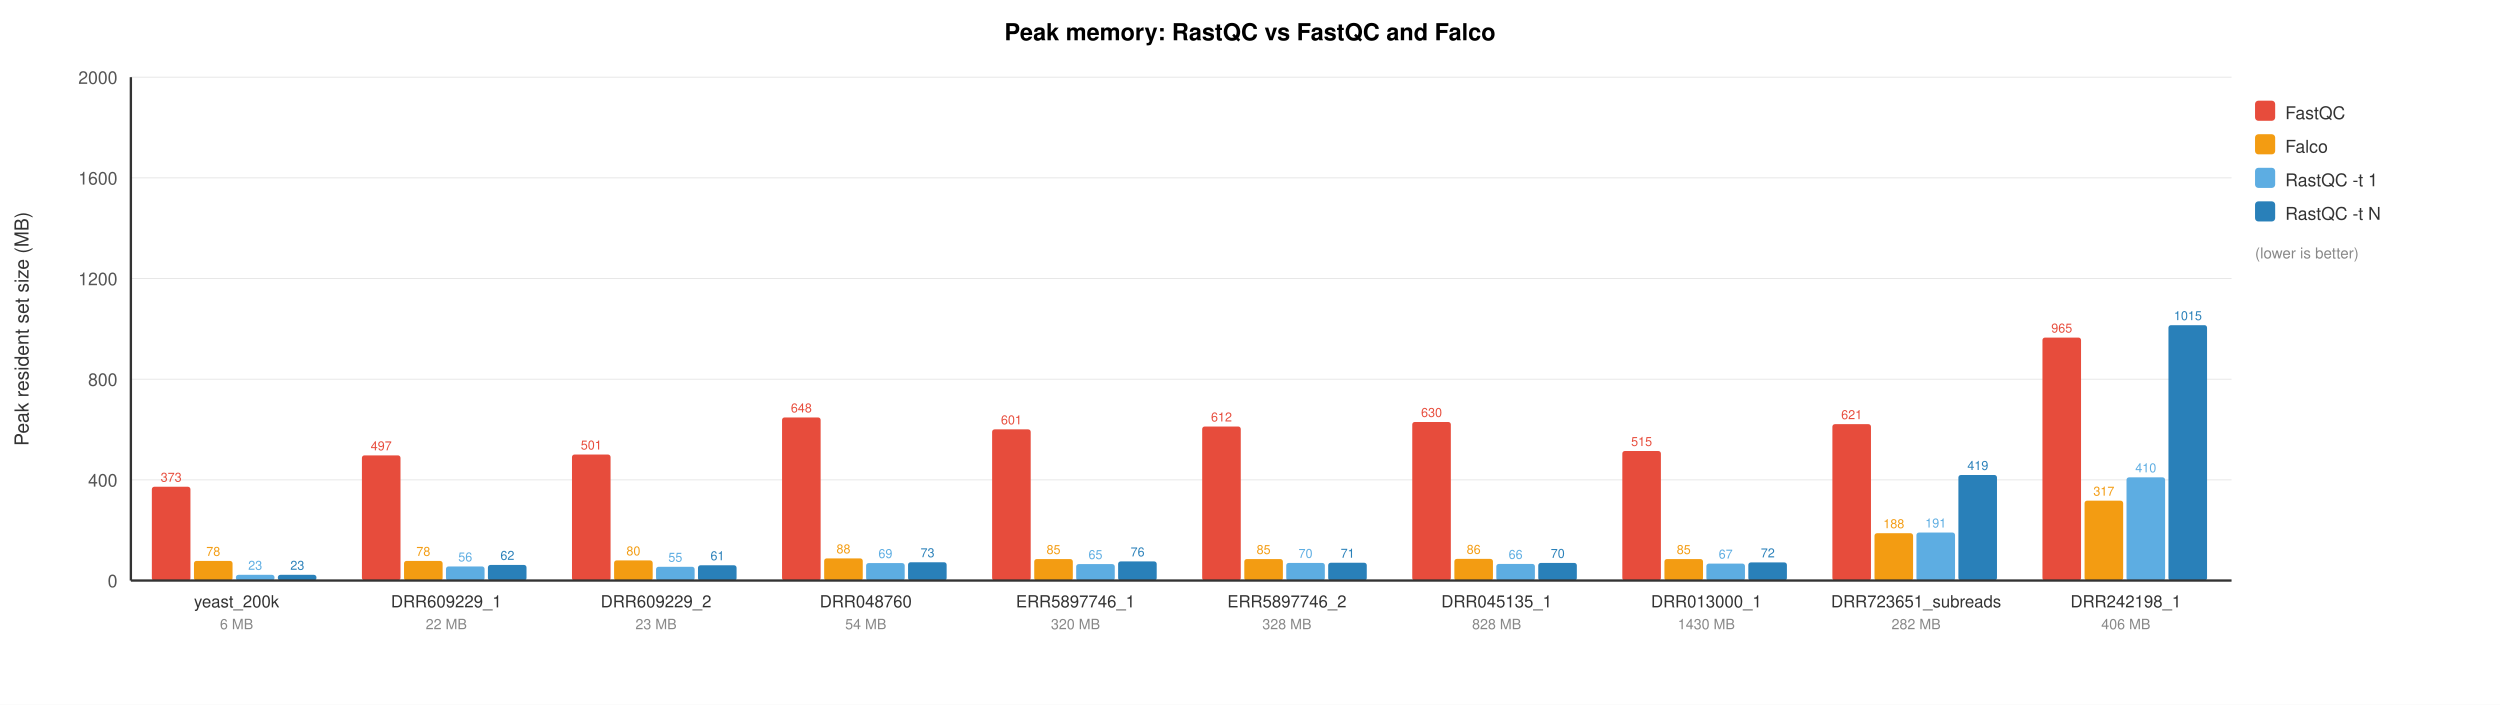
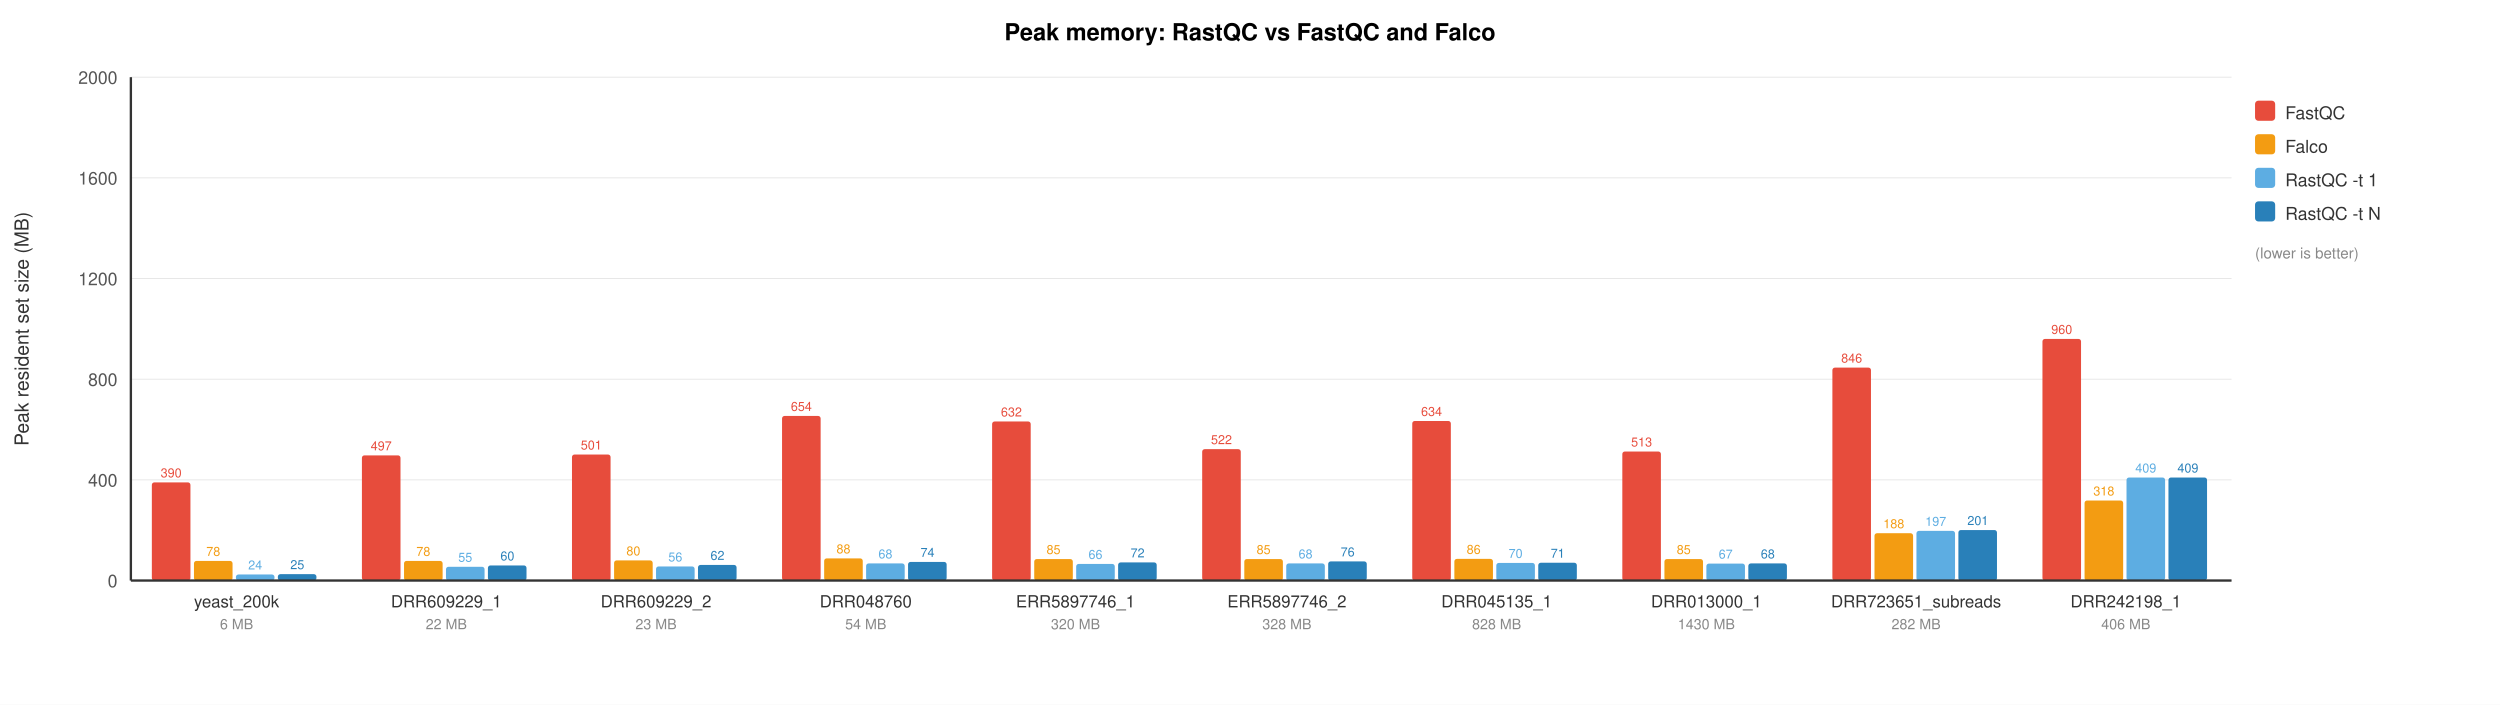
<svg xmlns="http://www.w3.org/2000/svg" viewBox="0 0 1490 420" font-family="Helvetica, Arial, sans-serif">
  <rect width="1490" height="420" fill="white" />
  <text x="745" y="24" text-anchor="middle" font-size="14" font-weight="bold">Peak memory: RastQC vs FastQC and Falco</text>
  <line x1="78" y1="346.0" x2="1330" y2="346.0" stroke="#e3e3e3" stroke-width="0.5" />
  <text x="70" y="350.0" text-anchor="end" font-size="10.5" fill="#555">0</text>
  <line x1="78" y1="286.0" x2="1330" y2="286.0" stroke="#e3e3e3" stroke-width="0.5" />
  <text x="70" y="290.0" text-anchor="end" font-size="10.5" fill="#555">400</text>
  <line x1="78" y1="226.0" x2="1330" y2="226.0" stroke="#e3e3e3" stroke-width="0.5" />
  <text x="70" y="230.0" text-anchor="end" font-size="10.5" fill="#555">800</text>
  <line x1="78" y1="166.0" x2="1330" y2="166.0" stroke="#e3e3e3" stroke-width="0.5" />
  <text x="70" y="170.0" text-anchor="end" font-size="10.5" fill="#555">1200</text>
  <line x1="78" y1="106.0" x2="1330" y2="106.0" stroke="#e3e3e3" stroke-width="0.5" />
  <text x="70" y="110.0" text-anchor="end" font-size="10.5" fill="#555">1600</text>
  <line x1="78" y1="46.0" x2="1330" y2="46.0" stroke="#e3e3e3" stroke-width="0.5" />
  <text x="70" y="50.0" text-anchor="end" font-size="10.5" fill="#555">2000</text>
-   <rect x="90.5" y="290.1" width="23.0" height="56.0" fill="#e74c3c" rx="1.5" />
-   <text x="102.0" y="287.1" text-anchor="middle" font-size="7.5" fill="#e74c3c">373</text>
+   <rect x="90.5" y="287.5" width="23.0" height="58.5" fill="#e74c3c" rx="1.5" />
+   <text x="102.0" y="284.5" text-anchor="middle" font-size="7.5" fill="#e74c3c">390</text>
  <rect x="115.6" y="334.3" width="23.0" height="11.7" fill="#f39c12" rx="1.5" />
  <text x="127.1" y="331.3" text-anchor="middle" font-size="7.5" fill="#f39c12">78</text>
-   <rect x="140.6" y="342.6" width="23.0" height="3.4" fill="#5dade2" rx="1.5" />
-   <text x="152.1" y="339.6" text-anchor="middle" font-size="7.5" fill="#5dade2">23</text>
-   <rect x="165.6" y="342.6" width="23.0" height="3.4" fill="#2980b9" rx="1.5" />
-   <text x="177.2" y="339.6" text-anchor="middle" font-size="7.5" fill="#2980b9">23</text>
+   <rect x="140.6" y="342.4" width="23.0" height="3.6" fill="#5dade2" rx="1.5" />
+   <text x="152.1" y="339.4" text-anchor="middle" font-size="7.5" fill="#5dade2">24</text>
+   <rect x="165.6" y="342.2" width="23.0" height="3.8" fill="#2980b9" rx="1.5" />
+   <text x="177.2" y="339.2" text-anchor="middle" font-size="7.5" fill="#2980b9">25</text>
  <text x="141" y="362" text-anchor="middle" font-size="10" fill="#333">yeast_200k</text>
  <text x="141" y="375" text-anchor="middle" font-size="8.5" fill="#888">6 MB</text>
  <rect x="215.7" y="271.4" width="23.0" height="74.5" fill="#e74c3c" rx="1.5" />
  <text x="227.2" y="268.4" text-anchor="middle" font-size="7.5" fill="#e74c3c">497</text>
  <rect x="240.8" y="334.3" width="23.0" height="11.7" fill="#f39c12" rx="1.5" />
  <text x="252.3" y="331.3" text-anchor="middle" font-size="7.5" fill="#f39c12">78</text>
-   <rect x="265.8" y="337.6" width="23.0" height="8.4" fill="#5dade2" rx="1.5" />
-   <text x="277.3" y="334.6" text-anchor="middle" font-size="7.5" fill="#5dade2">56</text>
-   <rect x="290.8" y="336.7" width="23.0" height="9.3" fill="#2980b9" rx="1.5" />
-   <text x="302.4" y="333.7" text-anchor="middle" font-size="7.5" fill="#2980b9">62</text>
+   <rect x="265.8" y="337.8" width="23.0" height="8.2" fill="#5dade2" rx="1.5" />
+   <text x="277.3" y="334.8" text-anchor="middle" font-size="7.5" fill="#5dade2">55</text>
+   <rect x="290.8" y="337.0" width="23.0" height="9.0" fill="#2980b9" rx="1.5" />
+   <text x="302.4" y="334.0" text-anchor="middle" font-size="7.5" fill="#2980b9">60</text>
  <text x="266" y="362" text-anchor="middle" font-size="10" fill="#333">DRR609229_1</text>
  <text x="266" y="375" text-anchor="middle" font-size="8.5" fill="#888">22 MB</text>
  <rect x="340.9" y="270.9" width="23.0" height="75.2" fill="#e74c3c" rx="1.5" />
  <text x="352.4" y="267.9" text-anchor="middle" font-size="7.5" fill="#e74c3c">501</text>
  <rect x="366.0" y="334.0" width="23.0" height="12.0" fill="#f39c12" rx="1.5" />
  <text x="377.5" y="331.0" text-anchor="middle" font-size="7.5" fill="#f39c12">80</text>
-   <rect x="391.0" y="337.8" width="23.0" height="8.2" fill="#5dade2" rx="1.5" />
-   <text x="402.5" y="334.8" text-anchor="middle" font-size="7.5" fill="#5dade2">55</text>
-   <rect x="416.0" y="336.9" width="23.0" height="9.2" fill="#2980b9" rx="1.5" />
-   <text x="427.6" y="333.9" text-anchor="middle" font-size="7.5" fill="#2980b9">61</text>
+   <rect x="391.0" y="337.6" width="23.0" height="8.4" fill="#5dade2" rx="1.5" />
+   <text x="402.5" y="334.6" text-anchor="middle" font-size="7.5" fill="#5dade2">56</text>
+   <rect x="416.0" y="336.7" width="23.0" height="9.3" fill="#2980b9" rx="1.5" />
+   <text x="427.6" y="333.7" text-anchor="middle" font-size="7.5" fill="#2980b9">62</text>
  <text x="391" y="362" text-anchor="middle" font-size="10" fill="#333">DRR609229_2</text>
  <text x="391" y="375" text-anchor="middle" font-size="8.5" fill="#888">23 MB</text>
-   <rect x="466.1" y="248.8" width="23.0" height="97.2" fill="#e74c3c" rx="1.5" />
-   <text x="477.6" y="245.8" text-anchor="middle" font-size="7.5" fill="#e74c3c">648</text>
+   <rect x="466.1" y="247.9" width="23.0" height="98.1" fill="#e74c3c" rx="1.5" />
+   <text x="477.6" y="244.9" text-anchor="middle" font-size="7.5" fill="#e74c3c">654</text>
  <rect x="491.2" y="332.8" width="23.0" height="13.2" fill="#f39c12" rx="1.5" />
  <text x="502.7" y="329.8" text-anchor="middle" font-size="7.5" fill="#f39c12">88</text>
-   <rect x="516.2" y="335.6" width="23.0" height="10.4" fill="#5dade2" rx="1.5" />
-   <text x="527.7" y="332.6" text-anchor="middle" font-size="7.5" fill="#5dade2">69</text>
-   <rect x="541.2" y="335.1" width="23.0" height="10.9" fill="#2980b9" rx="1.5" />
-   <text x="552.8" y="332.1" text-anchor="middle" font-size="7.5" fill="#2980b9">73</text>
+   <rect x="516.2" y="335.8" width="23.0" height="10.2" fill="#5dade2" rx="1.5" />
+   <text x="527.7" y="332.8" text-anchor="middle" font-size="7.5" fill="#5dade2">68</text>
+   <rect x="541.2" y="334.9" width="23.0" height="11.1" fill="#2980b9" rx="1.5" />
+   <text x="552.8" y="331.9" text-anchor="middle" font-size="7.5" fill="#2980b9">74</text>
  <text x="516" y="362" text-anchor="middle" font-size="10" fill="#333">DRR048760</text>
  <text x="516" y="375" text-anchor="middle" font-size="8.5" fill="#888">54 MB</text>
-   <rect x="591.3" y="255.9" width="23.0" height="90.1" fill="#e74c3c" rx="1.5" />
-   <text x="602.8" y="252.9" text-anchor="middle" font-size="7.5" fill="#e74c3c">601</text>
+   <rect x="591.3" y="251.2" width="23.0" height="94.8" fill="#e74c3c" rx="1.5" />
+   <text x="602.8" y="248.2" text-anchor="middle" font-size="7.5" fill="#e74c3c">632</text>
  <rect x="616.4" y="333.2" width="23.0" height="12.8" fill="#f39c12" rx="1.5" />
  <text x="627.9" y="330.2" text-anchor="middle" font-size="7.5" fill="#f39c12">85</text>
-   <rect x="641.4" y="336.2" width="23.0" height="9.8" fill="#5dade2" rx="1.5" />
-   <text x="652.9" y="333.2" text-anchor="middle" font-size="7.5" fill="#5dade2">65</text>
-   <rect x="666.4" y="334.6" width="23.0" height="11.4" fill="#2980b9" rx="1.5" />
-   <text x="678.0" y="331.6" text-anchor="middle" font-size="7.5" fill="#2980b9">76</text>
+   <rect x="641.4" y="336.1" width="23.0" height="9.9" fill="#5dade2" rx="1.5" />
+   <text x="652.9" y="333.1" text-anchor="middle" font-size="7.5" fill="#5dade2">66</text>
+   <rect x="666.4" y="335.2" width="23.0" height="10.8" fill="#2980b9" rx="1.5" />
+   <text x="678.0" y="332.2" text-anchor="middle" font-size="7.5" fill="#2980b9">72</text>
  <text x="641" y="362" text-anchor="middle" font-size="10" fill="#333">ERR5897746_1</text>
  <text x="641" y="375" text-anchor="middle" font-size="8.5" fill="#888">320 MB</text>
-   <rect x="716.5" y="254.2" width="23.0" height="91.8" fill="#e74c3c" rx="1.5" />
-   <text x="728.0" y="251.2" text-anchor="middle" font-size="7.5" fill="#e74c3c">612</text>
+   <rect x="716.5" y="267.7" width="23.0" height="78.3" fill="#e74c3c" rx="1.5" />
+   <text x="728.0" y="264.7" text-anchor="middle" font-size="7.5" fill="#e74c3c">522</text>
  <rect x="741.6" y="333.2" width="23.0" height="12.8" fill="#f39c12" rx="1.5" />
  <text x="753.1" y="330.2" text-anchor="middle" font-size="7.5" fill="#f39c12">85</text>
-   <rect x="766.6" y="335.5" width="23.0" height="10.5" fill="#5dade2" rx="1.5" />
-   <text x="778.1" y="332.5" text-anchor="middle" font-size="7.5" fill="#5dade2">70</text>
-   <rect x="791.6" y="335.4" width="23.0" height="10.6" fill="#2980b9" rx="1.5" />
-   <text x="803.2" y="332.4" text-anchor="middle" font-size="7.5" fill="#2980b9">71</text>
+   <rect x="766.6" y="335.8" width="23.0" height="10.2" fill="#5dade2" rx="1.5" />
+   <text x="778.1" y="332.8" text-anchor="middle" font-size="7.5" fill="#5dade2">68</text>
+   <rect x="791.6" y="334.6" width="23.0" height="11.4" fill="#2980b9" rx="1.5" />
+   <text x="803.2" y="331.6" text-anchor="middle" font-size="7.5" fill="#2980b9">76</text>
  <text x="767" y="362" text-anchor="middle" font-size="10" fill="#333">ERR5897746_2</text>
  <text x="767" y="375" text-anchor="middle" font-size="8.5" fill="#888">328 MB</text>
-   <rect x="841.7" y="251.5" width="23.0" height="94.5" fill="#e74c3c" rx="1.5" />
-   <text x="853.2" y="248.5" text-anchor="middle" font-size="7.5" fill="#e74c3c">630</text>
+   <rect x="841.7" y="250.9" width="23.0" height="95.1" fill="#e74c3c" rx="1.5" />
+   <text x="853.2" y="247.9" text-anchor="middle" font-size="7.5" fill="#e74c3c">634</text>
  <rect x="866.8" y="333.1" width="23.0" height="12.9" fill="#f39c12" rx="1.5" />
  <text x="878.3" y="330.1" text-anchor="middle" font-size="7.5" fill="#f39c12">86</text>
-   <rect x="891.8" y="336.1" width="23.0" height="9.9" fill="#5dade2" rx="1.5" />
-   <text x="903.3" y="333.1" text-anchor="middle" font-size="7.5" fill="#5dade2">66</text>
-   <rect x="916.8" y="335.5" width="23.0" height="10.5" fill="#2980b9" rx="1.5" />
-   <text x="928.4" y="332.5" text-anchor="middle" font-size="7.5" fill="#2980b9">70</text>
+   <rect x="891.8" y="335.5" width="23.0" height="10.5" fill="#5dade2" rx="1.5" />
+   <text x="903.3" y="332.5" text-anchor="middle" font-size="7.5" fill="#5dade2">70</text>
+   <rect x="916.8" y="335.4" width="23.0" height="10.6" fill="#2980b9" rx="1.5" />
+   <text x="928.4" y="332.4" text-anchor="middle" font-size="7.5" fill="#2980b9">71</text>
  <text x="892" y="362" text-anchor="middle" font-size="10" fill="#333">DRR045135_1</text>
  <text x="892" y="375" text-anchor="middle" font-size="8.5" fill="#888">828 MB</text>
-   <rect x="966.9" y="268.8" width="23.0" height="77.2" fill="#e74c3c" rx="1.5" />
-   <text x="978.4" y="265.8" text-anchor="middle" font-size="7.5" fill="#e74c3c">515</text>
+   <rect x="966.9" y="269.1" width="23.0" height="77.0" fill="#e74c3c" rx="1.5" />
+   <text x="978.4" y="266.1" text-anchor="middle" font-size="7.5" fill="#e74c3c">513</text>
  <rect x="992.0" y="333.2" width="23.0" height="12.8" fill="#f39c12" rx="1.5" />
  <text x="1003.5" y="330.2" text-anchor="middle" font-size="7.5" fill="#f39c12">85</text>
  <rect x="1017.0" y="335.9" width="23.0" height="10.1" fill="#5dade2" rx="1.5" />
  <text x="1028.5" y="332.9" text-anchor="middle" font-size="7.5" fill="#5dade2">67</text>
-   <rect x="1042.0" y="335.2" width="23.0" height="10.8" fill="#2980b9" rx="1.5" />
-   <text x="1053.6" y="332.2" text-anchor="middle" font-size="7.5" fill="#2980b9">72</text>
+   <rect x="1042.0" y="335.8" width="23.0" height="10.2" fill="#2980b9" rx="1.5" />
+   <text x="1053.6" y="332.8" text-anchor="middle" font-size="7.5" fill="#2980b9">68</text>
  <text x="1017" y="362" text-anchor="middle" font-size="10" fill="#333">DRR013000_1</text>
  <text x="1017" y="375" text-anchor="middle" font-size="8.5" fill="#888">1430 MB</text>
-   <rect x="1092.1" y="252.8" width="23.0" height="93.2" fill="#e74c3c" rx="1.5" />
-   <text x="1103.6" y="249.8" text-anchor="middle" font-size="7.5" fill="#e74c3c">621</text>
+   <rect x="1092.1" y="219.1" width="23.0" height="126.9" fill="#e74c3c" rx="1.5" />
+   <text x="1103.6" y="216.1" text-anchor="middle" font-size="7.5" fill="#e74c3c">846</text>
  <rect x="1117.2" y="317.8" width="23.0" height="28.2" fill="#f39c12" rx="1.5" />
  <text x="1128.7" y="314.8" text-anchor="middle" font-size="7.5" fill="#f39c12">188</text>
-   <rect x="1142.2" y="317.4" width="23.0" height="28.7" fill="#5dade2" rx="1.5" />
-   <text x="1153.7" y="314.4" text-anchor="middle" font-size="7.5" fill="#5dade2">191</text>
-   <rect x="1167.2" y="283.1" width="23.0" height="62.8" fill="#2980b9" rx="1.5" />
-   <text x="1178.8" y="280.1" text-anchor="middle" font-size="7.5" fill="#2980b9">419</text>
+   <rect x="1142.2" y="316.4" width="23.0" height="29.6" fill="#5dade2" rx="1.5" />
+   <text x="1153.7" y="313.4" text-anchor="middle" font-size="7.5" fill="#5dade2">197</text>
+   <rect x="1167.2" y="315.9" width="23.0" height="30.2" fill="#2980b9" rx="1.5" />
+   <text x="1178.8" y="312.9" text-anchor="middle" font-size="7.5" fill="#2980b9">201</text>
  <text x="1142" y="362" text-anchor="middle" font-size="10" fill="#333">DRR723651_subreads</text>
  <text x="1142" y="375" text-anchor="middle" font-size="8.5" fill="#888">282 MB</text>
-   <rect x="1217.3" y="201.2" width="23.0" height="144.8" fill="#e74c3c" rx="1.5" />
-   <text x="1228.8" y="198.2" text-anchor="middle" font-size="7.5" fill="#e74c3c">965</text>
-   <rect x="1242.4" y="298.4" width="23.0" height="47.5" fill="#f39c12" rx="1.5" />
-   <text x="1253.9" y="295.4" text-anchor="middle" font-size="7.5" fill="#f39c12">317</text>
-   <rect x="1267.4" y="284.5" width="23.0" height="61.5" fill="#5dade2" rx="1.5" />
-   <text x="1278.9" y="281.5" text-anchor="middle" font-size="7.5" fill="#5dade2">410</text>
-   <rect x="1292.4" y="193.8" width="23.0" height="152.2" fill="#2980b9" rx="1.5" />
-   <text x="1304.0" y="190.8" text-anchor="middle" font-size="7.5" fill="#2980b9">1015</text>
+   <rect x="1217.3" y="202.0" width="23.0" height="144.0" fill="#e74c3c" rx="1.5" />
+   <text x="1228.8" y="199.0" text-anchor="middle" font-size="7.5" fill="#e74c3c">960</text>
+   <rect x="1242.4" y="298.3" width="23.0" height="47.7" fill="#f39c12" rx="1.5" />
+   <text x="1253.9" y="295.3" text-anchor="middle" font-size="7.5" fill="#f39c12">318</text>
+   <rect x="1267.4" y="284.6" width="23.0" height="61.3" fill="#5dade2" rx="1.5" />
+   <text x="1278.9" y="281.6" text-anchor="middle" font-size="7.5" fill="#5dade2">409</text>
+   <rect x="1292.4" y="284.6" width="23.0" height="61.3" fill="#2980b9" rx="1.5" />
+   <text x="1304.0" y="281.6" text-anchor="middle" font-size="7.5" fill="#2980b9">409</text>
  <text x="1267" y="362" text-anchor="middle" font-size="10" fill="#333">DRR242198_1</text>
  <text x="1267" y="375" text-anchor="middle" font-size="8.5" fill="#888">406 MB</text>
  <line x1="78" y1="46" x2="78" y2="346" stroke="#333" stroke-width="1.4" />
  <line x1="78" y1="346" x2="1330" y2="346" stroke="#333" stroke-width="1.4" />
  <text x="17" y="196" text-anchor="middle" font-size="11.5" fill="#333" transform="rotate(-90 17 196)">Peak resident set size (MB)</text>
  <rect x="1344" y="60" width="12" height="12" fill="#e74c3c" rx="2" />
  <text x="1362" y="71" font-size="10.5" fill="#333">FastQC</text>
  <rect x="1344" y="80" width="12" height="12" fill="#f39c12" rx="2" />
  <text x="1362" y="91" font-size="10.5" fill="#333">Falco</text>
  <rect x="1344" y="100" width="12" height="12" fill="#5dade2" rx="2" />
  <text x="1362" y="111" font-size="10.5" fill="#333">RastQC -t 1</text>
  <rect x="1344" y="120" width="12" height="12" fill="#2980b9" rx="2" />
  <text x="1362" y="131" font-size="10.5" fill="#333">RastQC -t N</text>
  <text x="1344" y="154" font-size="9" fill="#888">(lower is better)</text>
</svg>
